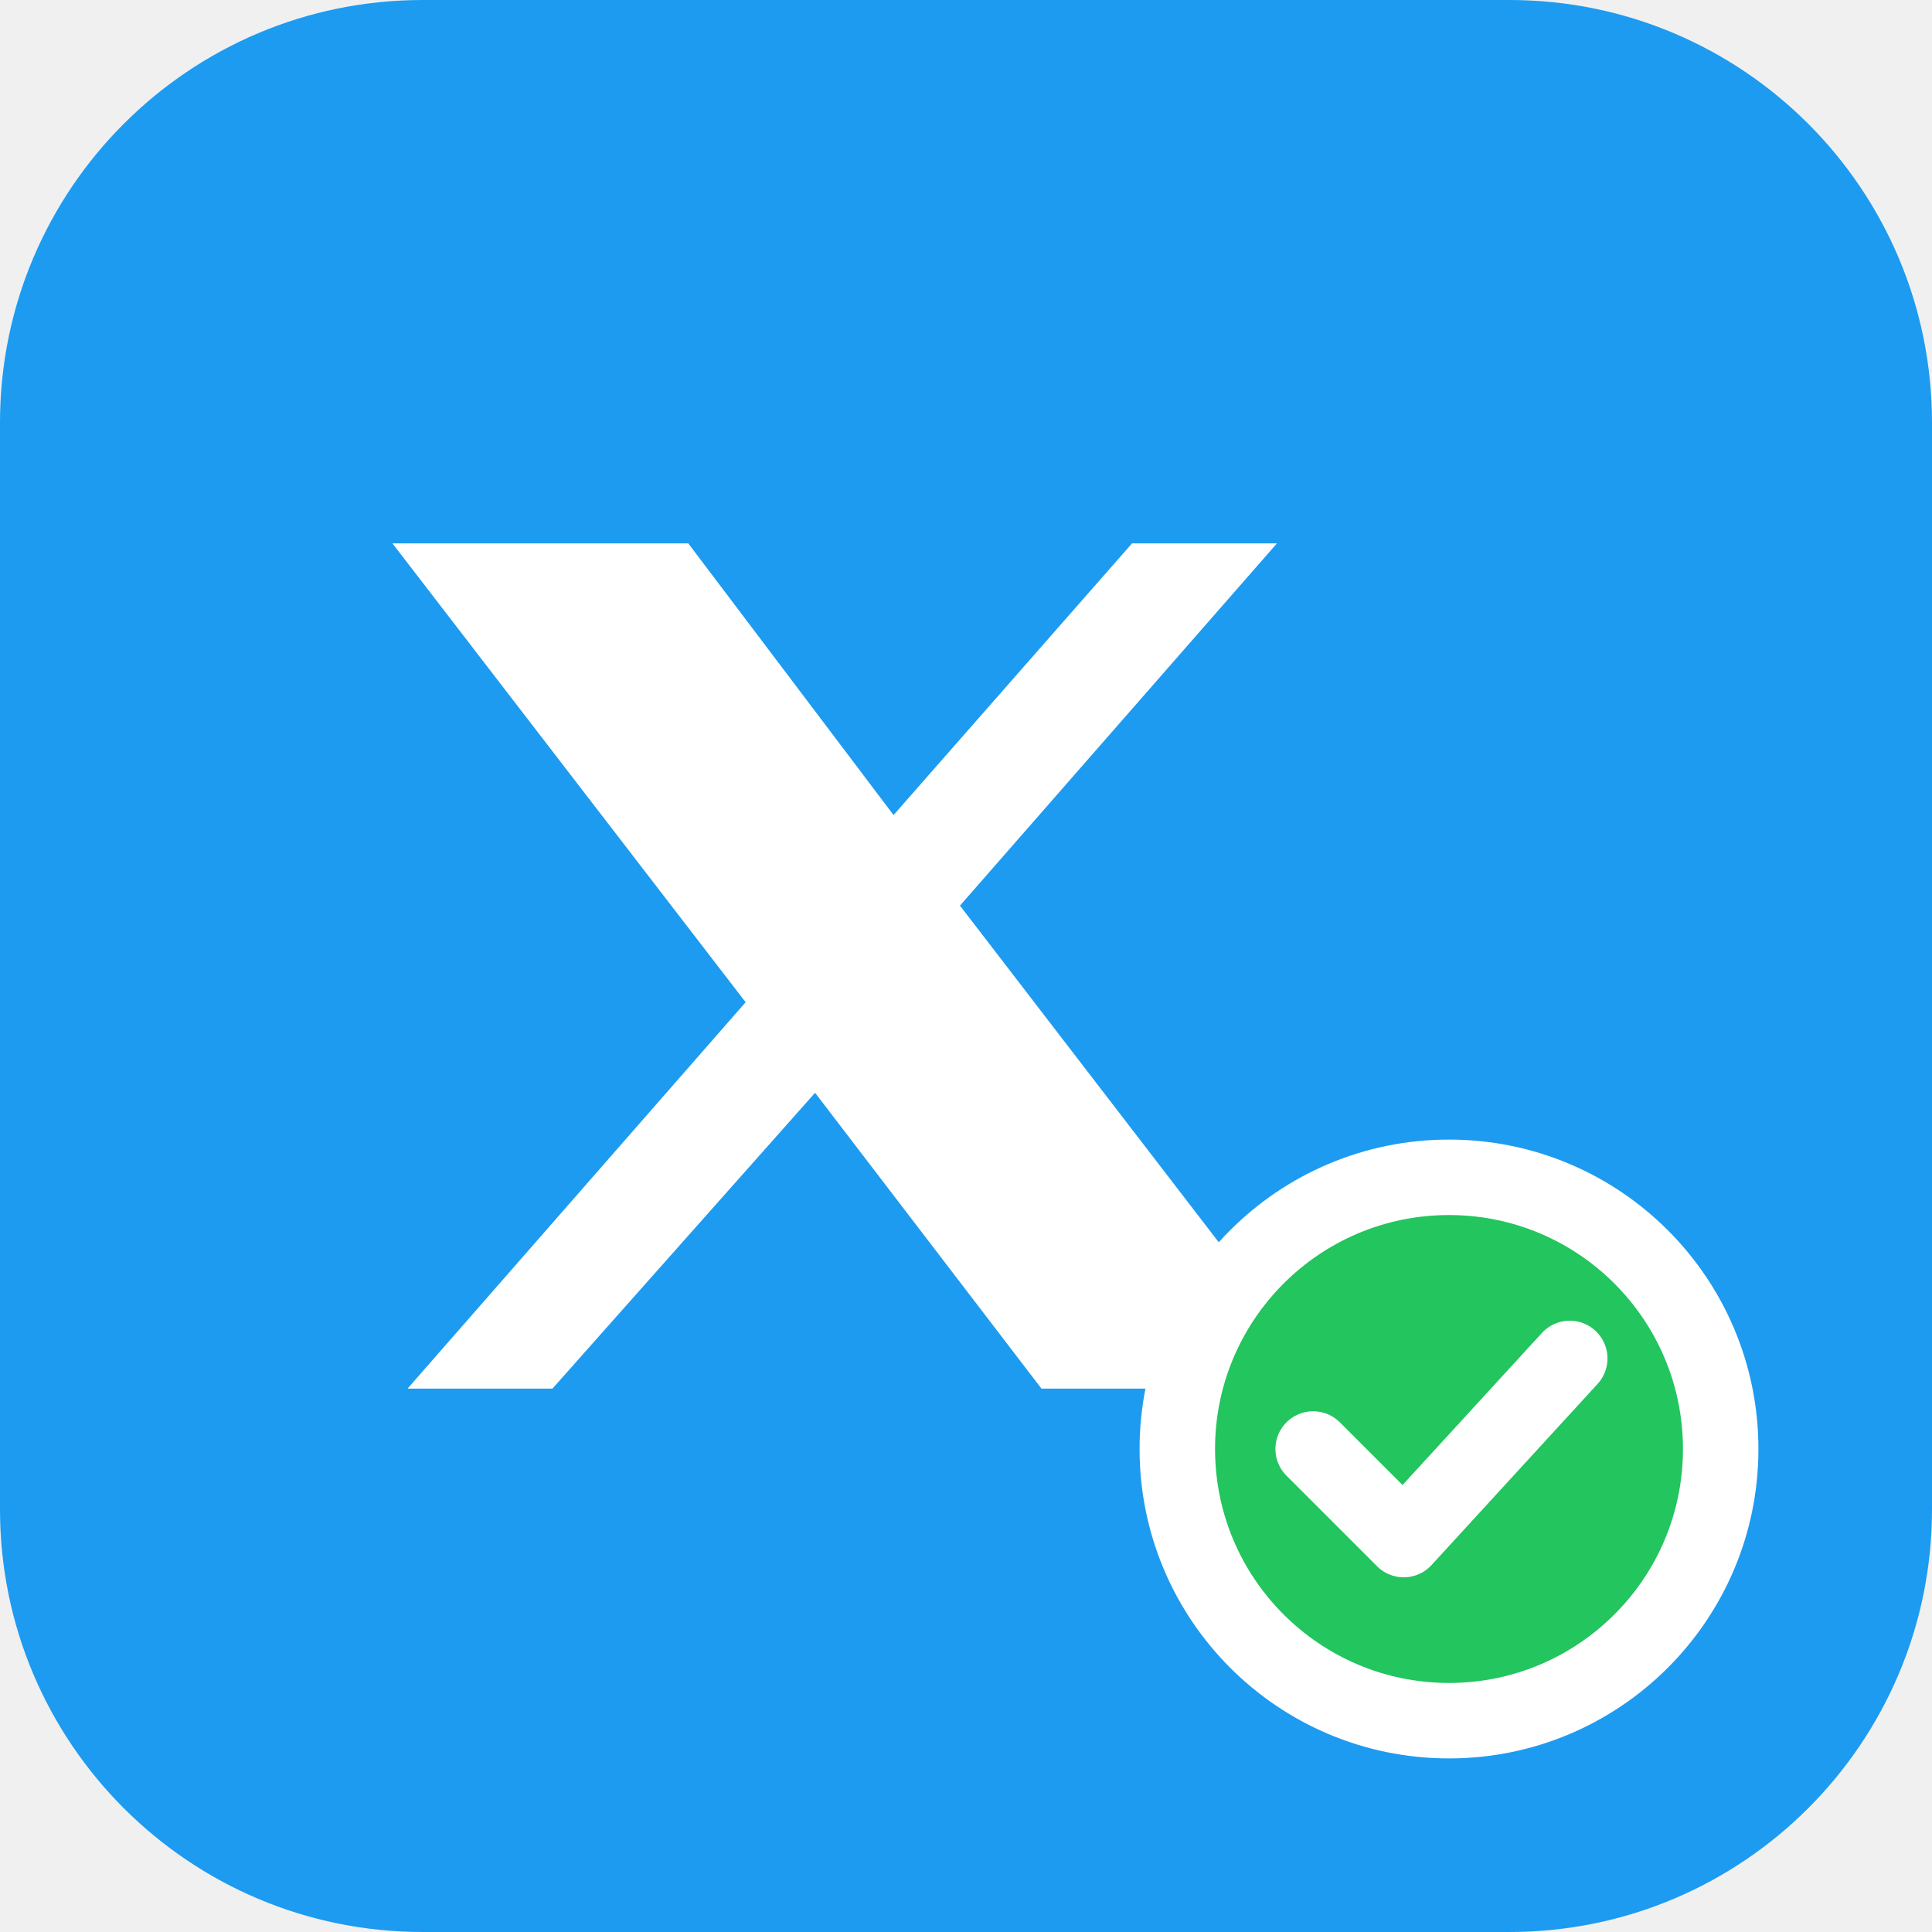
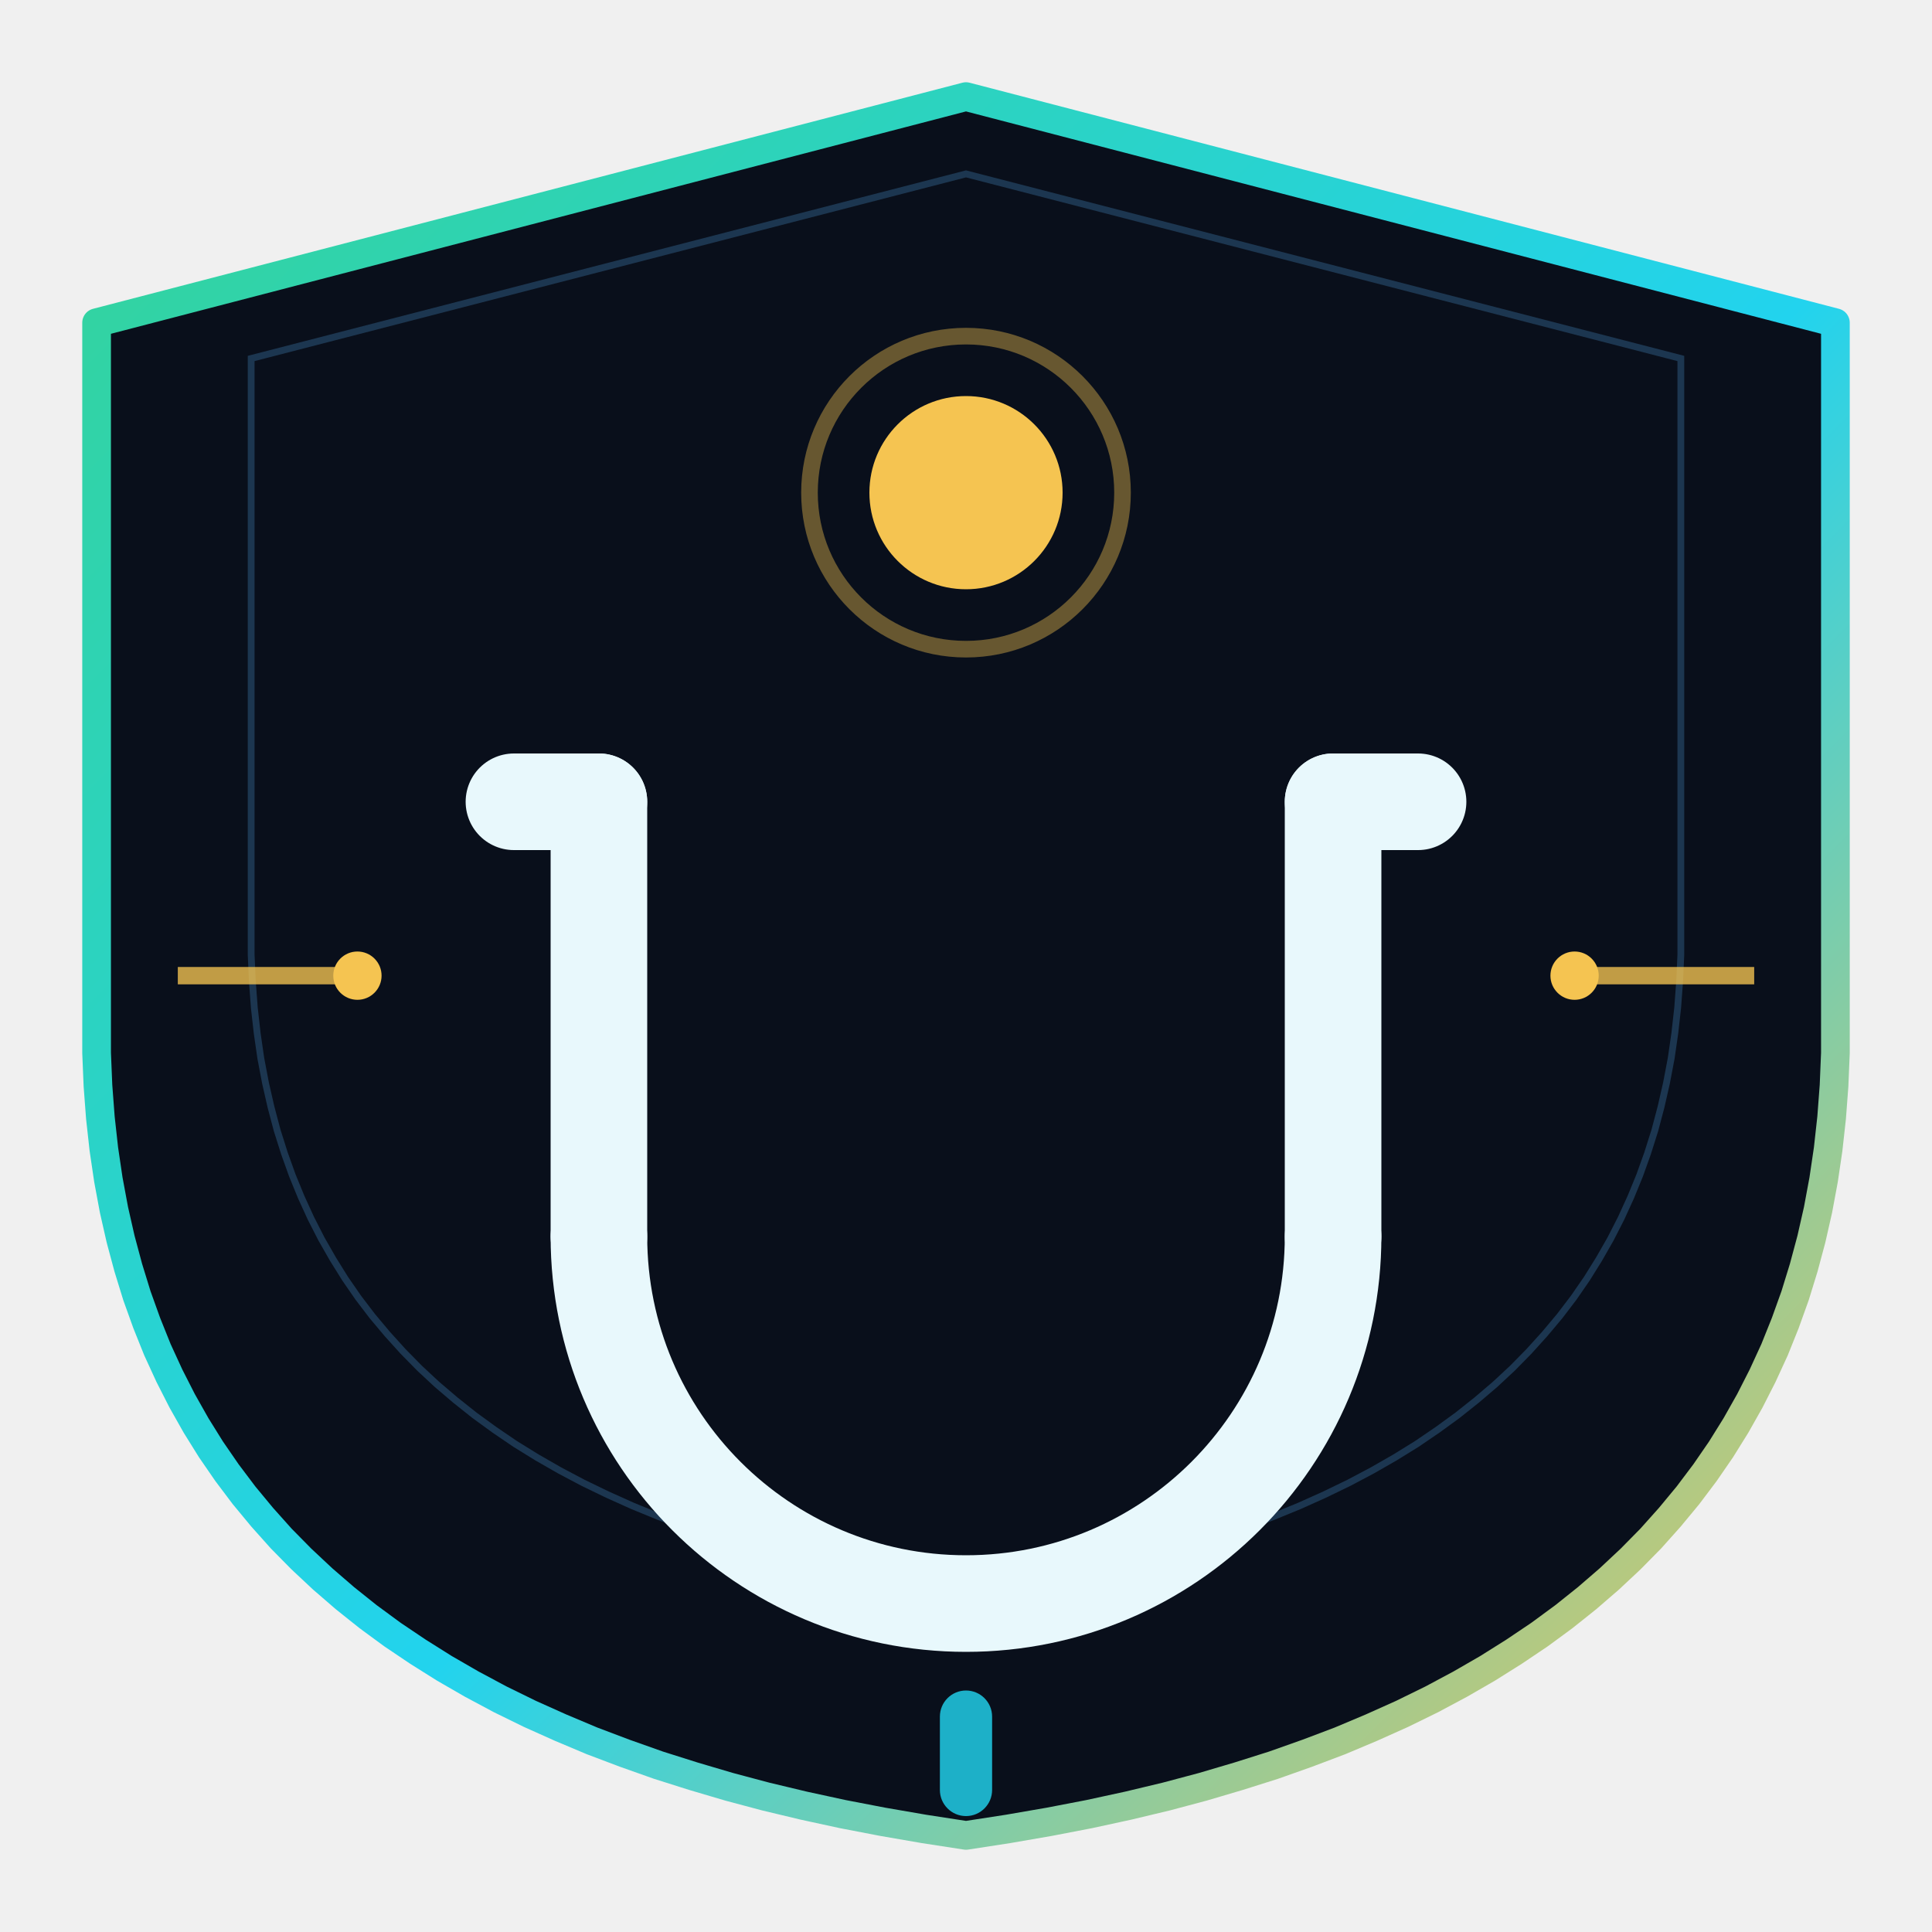
- <svg xmlns="http://www.w3.org/2000/svg" viewBox="0 0 64 64" fill="none">
-   <rect width="64" height="64" rx="14" fill="#1d9bf0" />
-   <path d="M37.5 18h4.8l-10.5 12 12.3 16h-9.6l-7.5-9.8L18.3 46h-4.8l11.2-12.8L13 18h9.8l6.8 9L37.5 18z" fill="#fff" />
-   <circle cx="48" cy="48" r="9" fill="#22c55e" stroke="#fff" stroke-width="2.5" />
-   <path d="M43.5 48l3 3 5.5-6" stroke="#fff" stroke-width="2.5" stroke-linecap="round" stroke-linejoin="round" fill="none" />
+ <svg xmlns="http://www.w3.org/2000/svg" viewBox="0 0 128 128" role="img" aria-label="شعار أبو نواف — Abu Nawaf Ethical Hacker">
+   <defs>
+     <linearGradient id="anRim" x1="0" y1="0" x2="1" y2="1">
+       <stop offset="0" stop-color="#34D399" />
+       <stop offset=".55" stop-color="#22D3EE" />
+       <stop offset="1" stop-color="#F5C451" />
+     </linearGradient>
+   </defs>
+   <path d="M64.0 6.4 L121.6 21.38 L121.6 69.76 L121.6 69.76 L121.51 71.93 L121.35 74.05 L121.12 76.13 L120.82 78.16 L120.45 80.15 L120.01 82.09 L119.5 83.99 L118.93 85.84 L118.28 87.65 L117.57 89.42 L116.78 91.14 L115.93 92.81 L115.01 94.44 L114.02 96.03 L112.96 97.57 L111.83 99.07 L110.63 100.52 L109.37 101.93 L108.03 103.29 L106.62 104.61 L105.15 105.88 L103.61 107.11 L101.99 108.3 L100.31 109.43 L98.56 110.53 L96.74 111.58 L94.85 112.59 L92.89 113.55 L90.86 114.46 L88.77 115.34 L86.6 116.16 L84.37 116.95 L82.06 117.68 L79.69 118.38 L77.25 119.03 L74.74 119.63 L72.16 120.19 L69.51 120.7 L66.79 121.17 L64.0 121.6 L61.21 121.17 L58.49 120.7 L55.84 120.19 L53.26 119.63 L50.75 119.03 L48.31 118.38 L45.94 117.68 L43.63 116.95 L41.4 116.16 L39.23 115.34 L37.14 114.46 L35.11 113.55 L33.15 112.59 L31.26 111.58 L29.44 110.53 L27.69 109.43 L26.01 108.3 L24.39 107.11 L22.85 105.88 L21.38 104.61 L19.97 103.29 L18.63 101.93 L17.37 100.52 L16.17 99.07 L15.04 97.57 L13.98 96.03 L12.99 94.44 L12.07 92.81 L11.22 91.14 L10.43 89.42 L9.72 87.65 L9.07 85.84 L8.5 83.99 L7.99 82.09 L7.55 80.15 L7.18 78.16 L6.88 76.13 L6.65 74.05 L6.49 71.93 L6.4 69.76 L6.4 21.38 Z" fill="#090F1B" stroke="url(#anRim)" stroke-width="1.9" stroke-linejoin="round" />
+   <path d="M64.0 11.52 L111.36 23.75 L111.36 63.26 L111.36 63.26 L111.28 65.03 L111.15 66.77 L110.96 68.46 L110.72 70.12 L110.41 71.75 L110.05 73.33 L109.64 74.88 L109.16 76.4 L108.63 77.88 L108.04 79.32 L107.4 80.72 L106.7 82.09 L105.94 83.42 L105.13 84.72 L104.26 85.98 L103.33 87.2 L102.34 88.38 L101.3 89.53 L100.2 90.65 L99.05 91.72 L97.83 92.76 L96.56 93.77 L95.24 94.73 L93.86 95.67 L92.42 96.56 L90.92 97.42 L89.37 98.24 L87.76 99.02 L86.09 99.77 L84.36 100.48 L82.58 101.16 L80.75 101.8 L78.85 102.4 L76.9 102.97 L74.89 103.5 L72.83 103.99 L70.71 104.45 L68.53 104.87 L66.29 105.25 L64.0 105.6 L61.71 105.25 L59.47 104.87 L57.29 104.45 L55.17 103.99 L53.11 103.5 L51.1 102.97 L49.15 102.4 L47.25 101.8 L45.42 101.16 L43.64 100.48 L41.91 99.77 L40.24 99.02 L38.63 98.24 L37.08 97.42 L35.58 96.56 L34.14 95.67 L32.76 94.73 L31.44 93.77 L30.17 92.76 L28.95 91.72 L27.8 90.65 L26.7 89.53 L25.66 88.38 L24.67 87.2 L23.74 85.98 L22.87 84.72 L22.06 83.42 L21.3 82.09 L20.6 80.72 L19.96 79.32 L19.37 77.88 L18.84 76.4 L18.36 74.88 L17.95 73.33 L17.59 71.75 L17.28 70.12 L17.04 68.46 L16.85 66.77 L16.72 65.03 L16.64 63.26 L16.64 23.75 Z" fill="none" stroke="#1C3650" stroke-width=".45" />
+   <path d="M39.68 81.92 A24.32 24.32 0 0 0 88.32 81.92" fill="none" stroke="#E8F8FC" stroke-width="6.4" stroke-linecap="round" />
+   <path d="M39.68 53.12 L39.68 81.92 M88.32 53.12 L88.32 81.92" fill="none" stroke="#E8F8FC" stroke-width="6.4" stroke-linecap="round" />
+   <path d="M34.05 53.12 L39.68 53.12 M88.32 53.12 L93.95 53.12" fill="none" stroke="#E8F8FC" stroke-width="6.4" stroke-linecap="round" />
+   <circle cx="64.0" cy="32.64" r="10.37" fill="none" stroke="#F5C451" stroke-opacity=".4" stroke-width="1.1" />
+   <circle cx="64.0" cy="32.64" r="6.4" fill="#F5C451" />
+   <path d="M116.22 64.64 H104.32" stroke="#F5C451" stroke-opacity=".78" stroke-width="1.15" />
+   <path d="M11.78 64.64 H23.68" stroke="#F5C451" stroke-opacity=".78" stroke-width="1.15" />
+   <circle cx="104.32" cy="64.64" r="1.6" fill="#F5C451" />
+   <circle cx="23.68" cy="64.64" r="1.6" fill="#F5C451" />
+   <rect x="62.27" y="112.0" width="3.46" height="8.32" rx="1.73" fill="#22D3EE" fill-opacity=".82" />
</svg>
